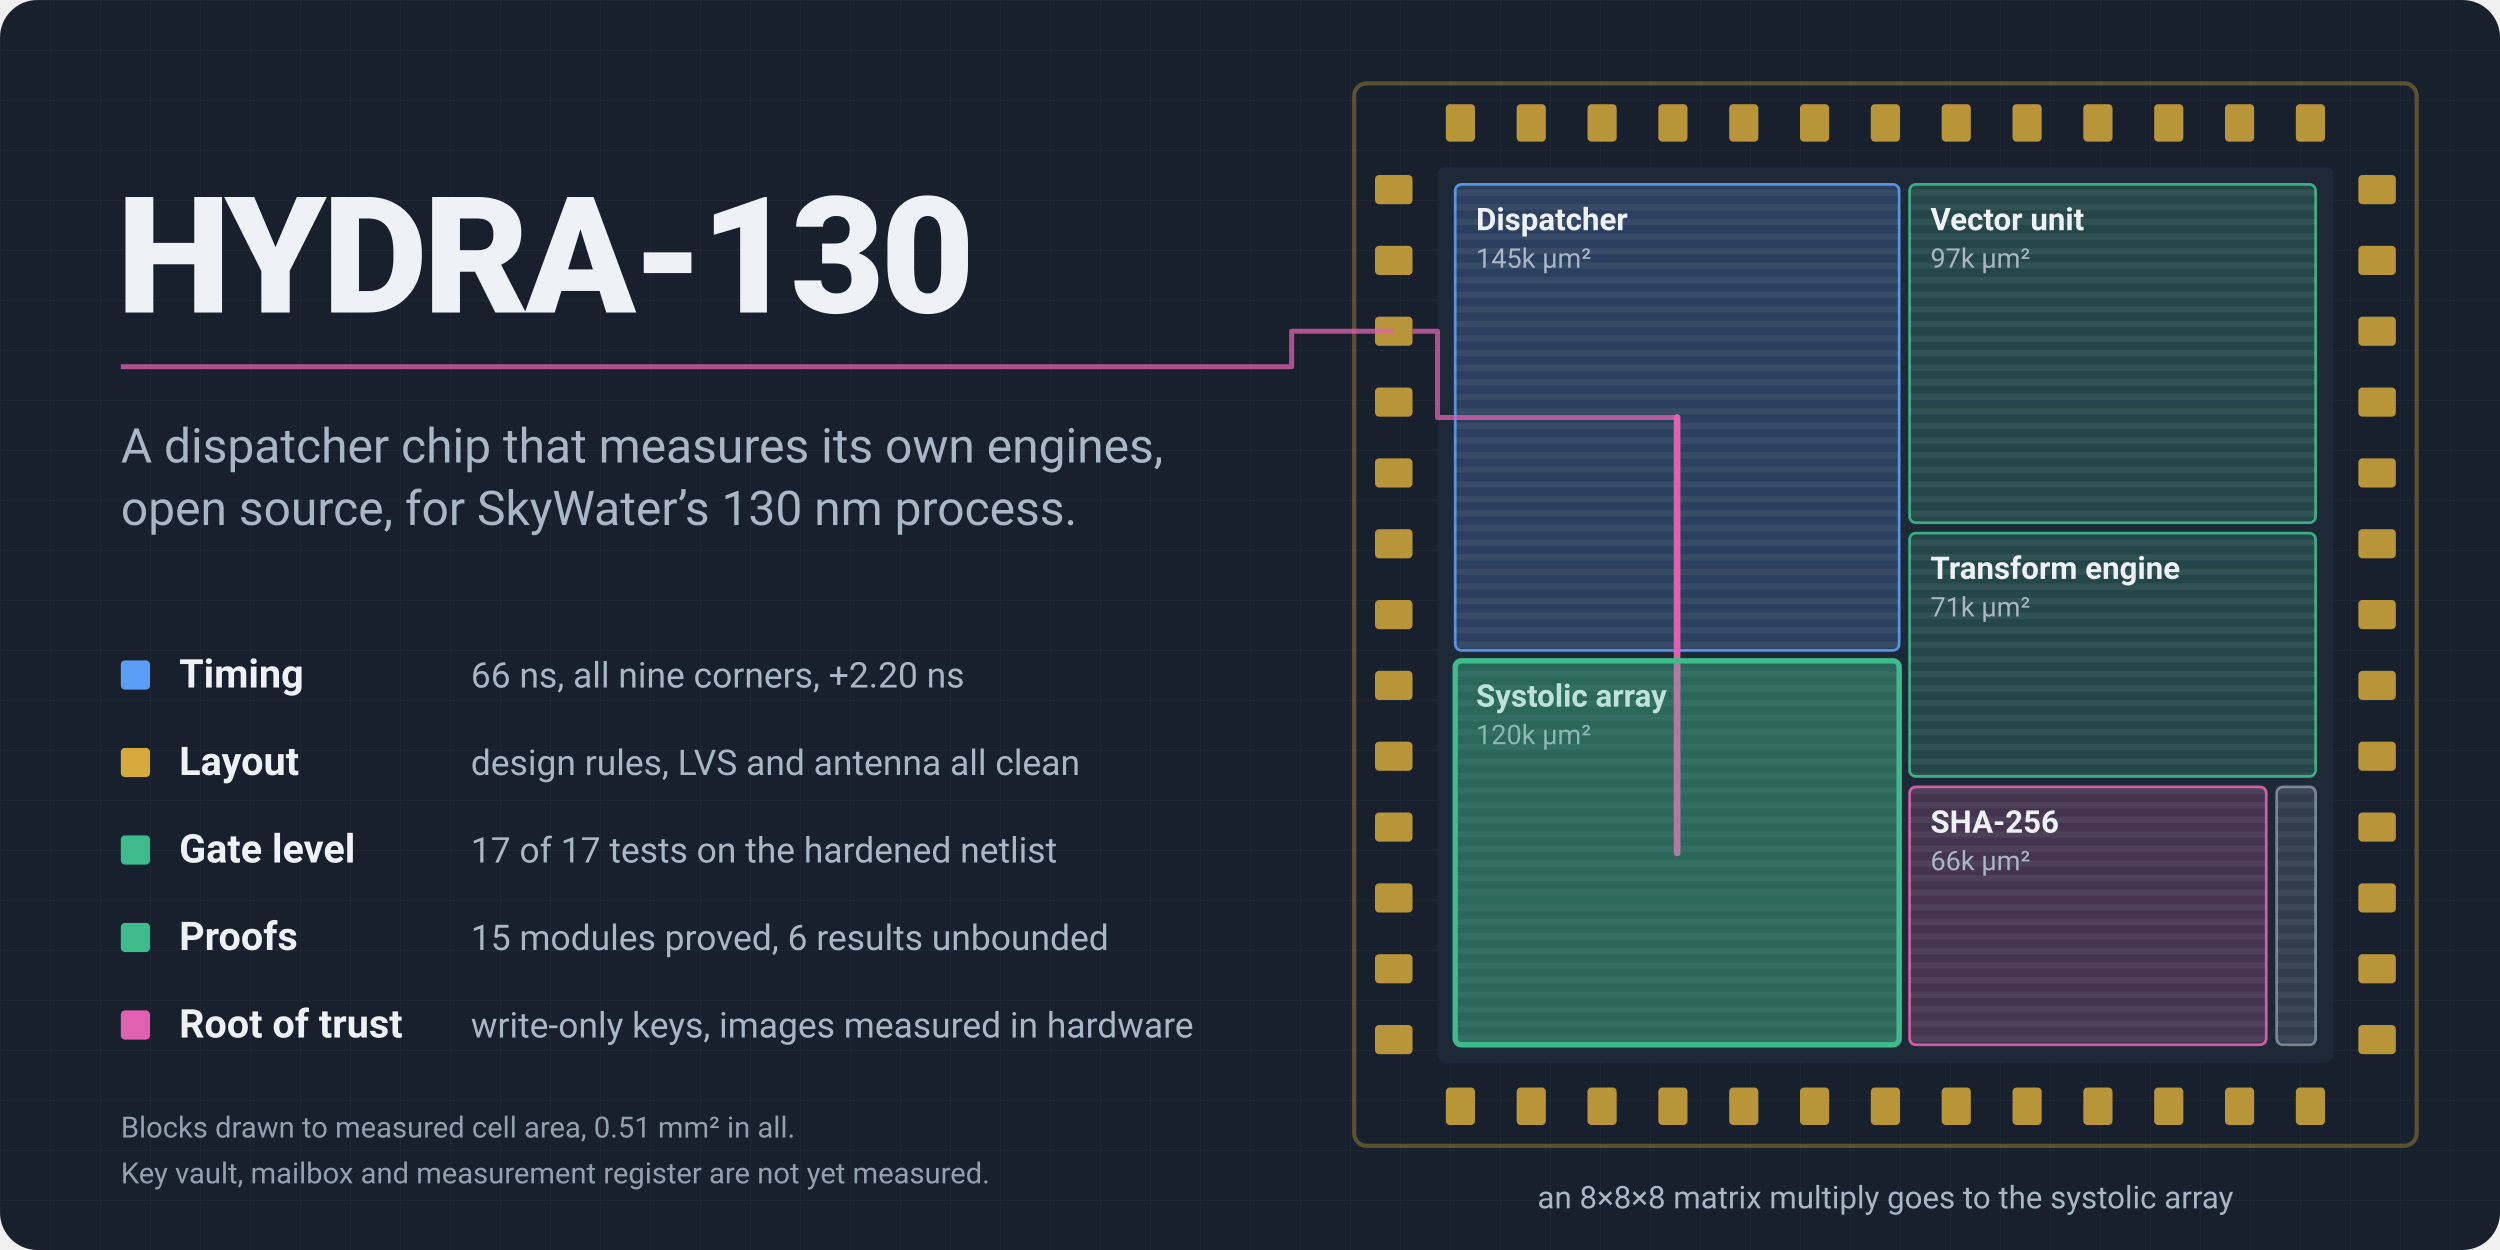
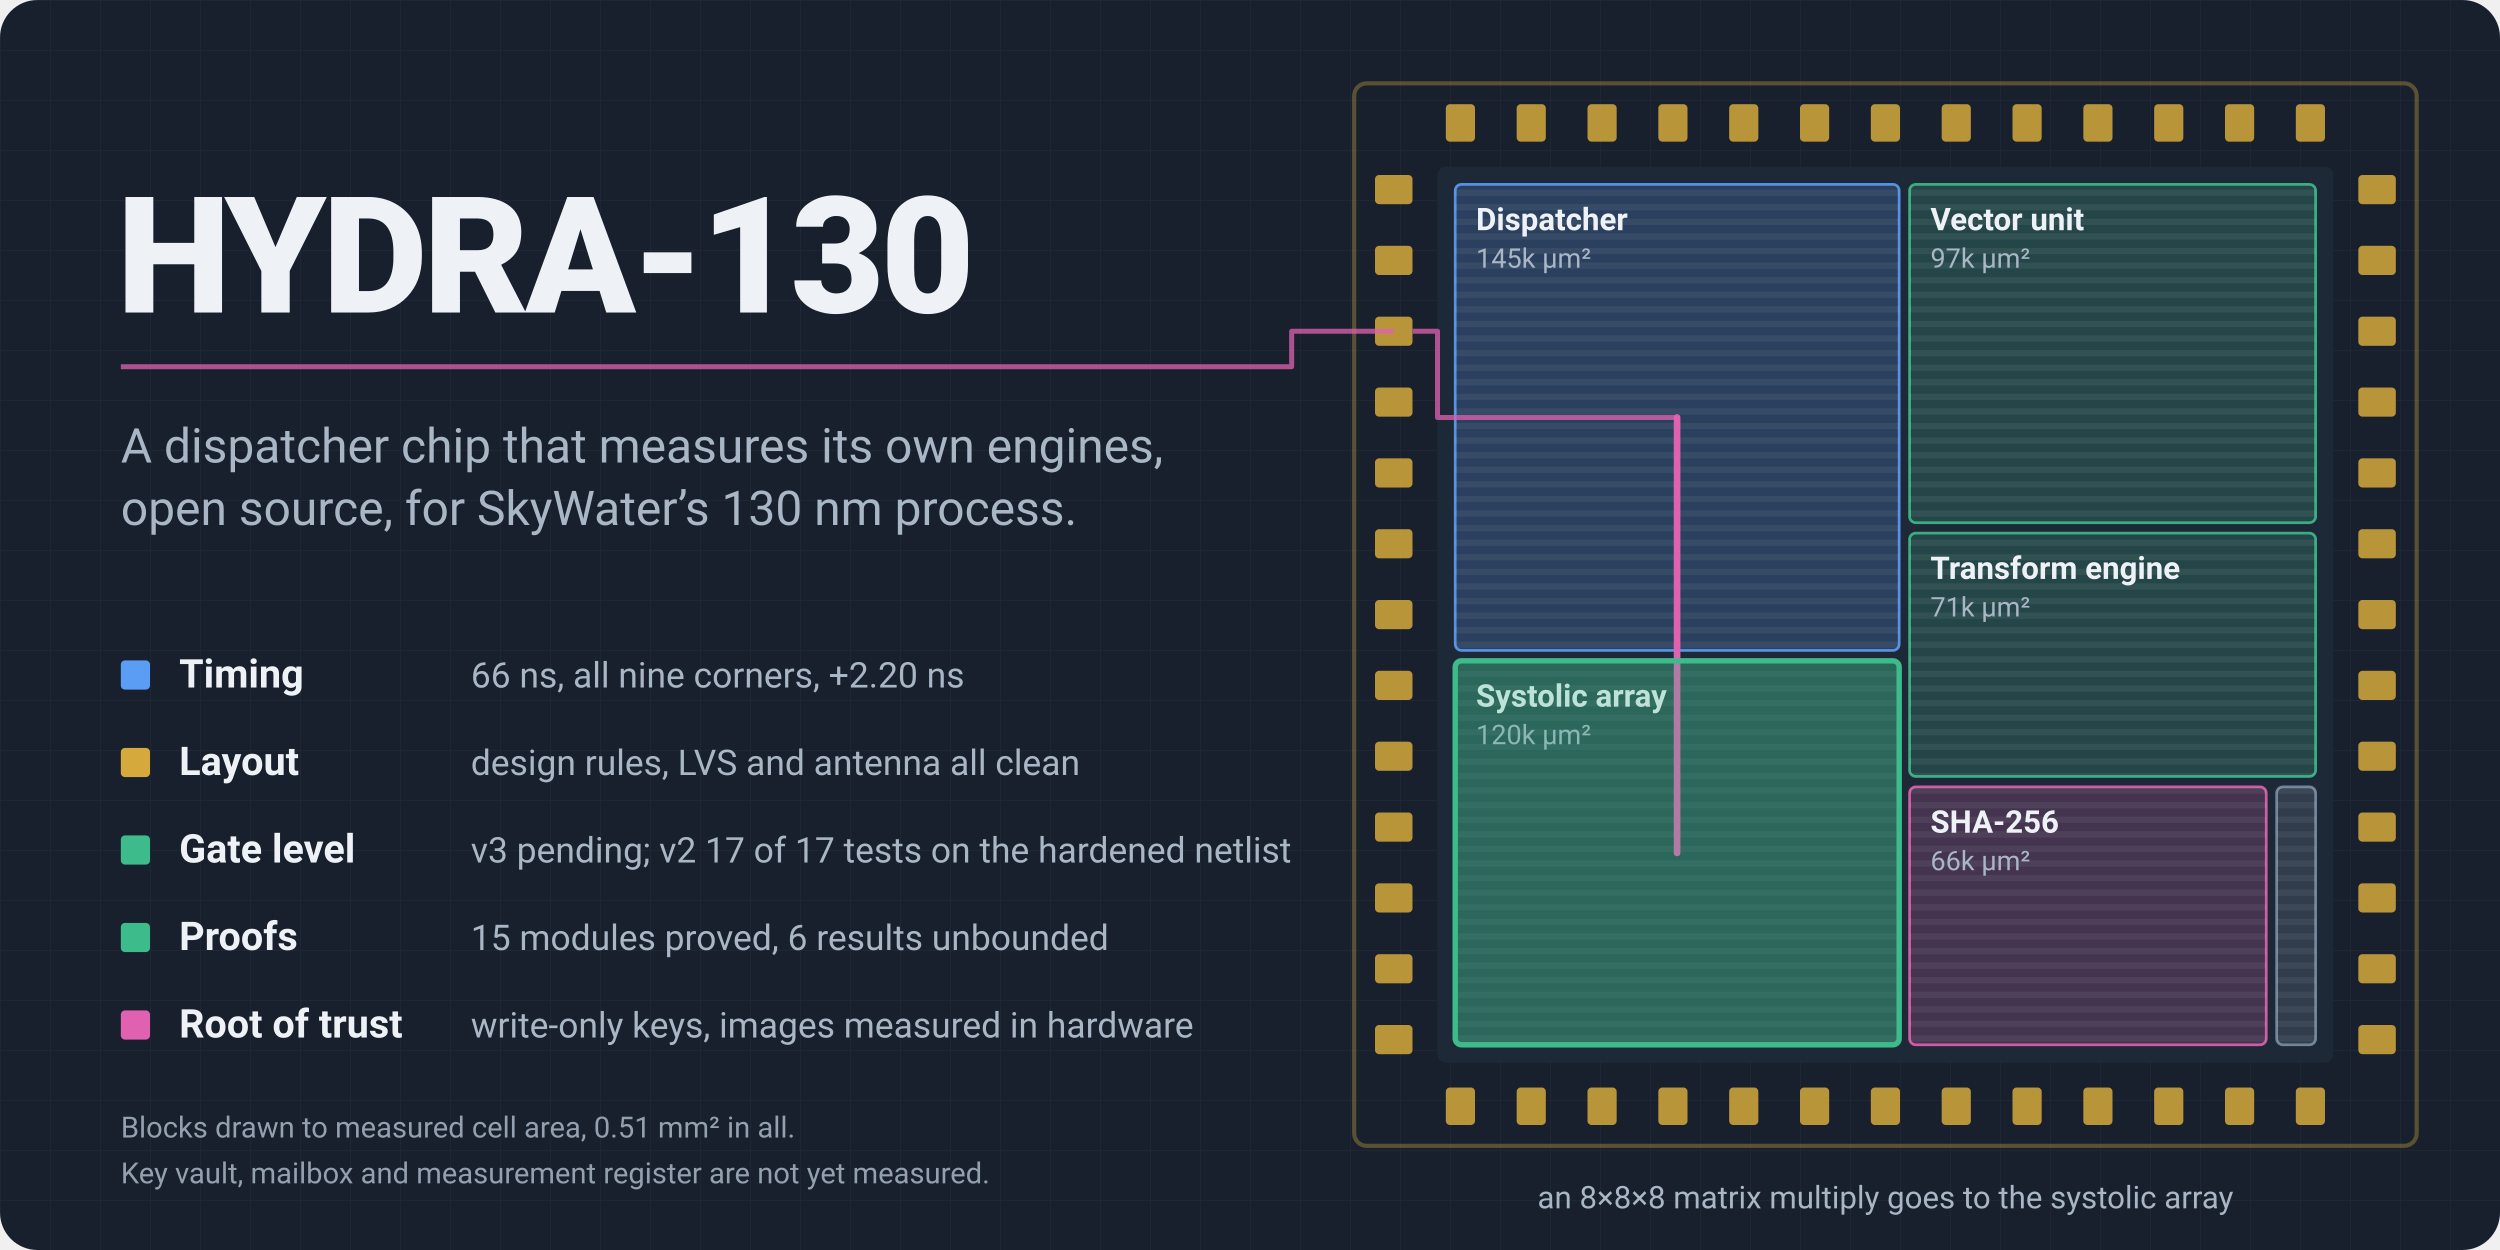
<svg xmlns="http://www.w3.org/2000/svg" viewBox="0 0 1200 600" width="1200" height="600" role="img" aria-labelledby="t d">
  <style>
  .pulse { offset-path: path("M58,176 H620 V159.0 H690 V200.4 H805.0"); offset-distance: 100%; opacity: 0; }
  .sweep { opacity: 0; }
  .route { stroke-dashoffset: 0; }
  .win   { opacity: 1; }
  .tag   { opacity: 1; }
  @media (prefers-reduced-motion: no-preference) {
    .pulse { animation: travel 8s linear infinite; }
    .sweep { animation: sweep 8s linear infinite; }
    .s1 { animation-delay: 0s; } .s2 { animation-delay: .55s; }
    .s3 { animation-delay: 1.1s; } .s4 { animation-delay: 1.65s; }
    .route { animation: draw 8s linear infinite; }
    .win   { animation: win 8s linear infinite; }
    .tag   { animation: win 8s linear infinite; }
  }
  @keyframes travel { 0% { offset-distance: 0%; opacity: 0 } 2% { opacity: 1 }
                       22% { offset-distance: 100%; opacity: 1 } 24%,100% { offset-distance: 100%; opacity: 0 } }
  @keyframes sweep  { 0%,24% { opacity: 0 } 26% { opacity: .85 } 31% { opacity: .85 } 33%,100% { opacity: 0 } }
  @keyframes draw   { 0%,52% { stroke-dashoffset: 400 } 62%,90% { stroke-dashoffset: 0 } 96%,100% { stroke-dashoffset: 400 } }
  @keyframes win    { 0%,60% { opacity: 0 } 65%,90% { opacity: 1 } 96%,100% { opacity: 0 } }
</style>
  <defs>
    <pattern id="rows" width="8" height="7" patternUnits="userSpaceOnUse">
      <rect width="8" height="3" fill="#ffffff" opacity="0.06" />
    </pattern>
    <pattern id="grid" width="24" height="24" patternUnits="userSpaceOnUse">
      <path d="M24 0H0V24" fill="none" stroke="#ffffff" stroke-opacity="0.035" />
    </pattern>
  </defs>
  <rect width="1200" height="600" rx="18" fill="#17202c" />
  <rect width="1200" height="600" rx="18" fill="url(#grid)" />
  <rect x="650" y="40" width="510" height="510" rx="6" fill="none" stroke="#d6a93c" stroke-opacity=".35" stroke-width="2" />
  <rect x="694.0" y="50.0" width="14" height="18" rx="2" fill="#d6a93c" opacity=".85" />
  <rect x="694.0" y="522.0" width="14" height="18" rx="2" fill="#d6a93c" opacity=".85" />
  <rect x="660.0" y="84.0" width="18" height="14" rx="2" fill="#d6a93c" opacity=".85" />
  <rect x="1132.0" y="84.0" width="18" height="14" rx="2" fill="#d6a93c" opacity=".85" />
  <rect x="728.0" y="50.0" width="14" height="18" rx="2" fill="#d6a93c" opacity=".85" />
  <rect x="728.0" y="522.0" width="14" height="18" rx="2" fill="#d6a93c" opacity=".85" />
  <rect x="660.0" y="118.0" width="18" height="14" rx="2" fill="#d6a93c" opacity=".85" />
  <rect x="1132.0" y="118.0" width="18" height="14" rx="2" fill="#d6a93c" opacity=".85" />
  <rect x="762.0" y="50.0" width="14" height="18" rx="2" fill="#d6a93c" opacity=".85" />
  <rect x="762.0" y="522.0" width="14" height="18" rx="2" fill="#d6a93c" opacity=".85" />
  <rect x="660.0" y="152.0" width="18" height="14" rx="2" fill="#d6a93c" opacity=".85" />
  <rect x="1132.0" y="152.0" width="18" height="14" rx="2" fill="#d6a93c" opacity=".85" />
  <rect x="796.0" y="50.0" width="14" height="18" rx="2" fill="#d6a93c" opacity=".85" />
  <rect x="796.0" y="522.0" width="14" height="18" rx="2" fill="#d6a93c" opacity=".85" />
  <rect x="660.0" y="186.0" width="18" height="14" rx="2" fill="#d6a93c" opacity=".85" />
  <rect x="1132.0" y="186.0" width="18" height="14" rx="2" fill="#d6a93c" opacity=".85" />
  <rect x="830.0" y="50.0" width="14" height="18" rx="2" fill="#d6a93c" opacity=".85" />
  <rect x="830.0" y="522.0" width="14" height="18" rx="2" fill="#d6a93c" opacity=".85" />
  <rect x="660.0" y="220.0" width="18" height="14" rx="2" fill="#d6a93c" opacity=".85" />
  <rect x="1132.0" y="220.0" width="18" height="14" rx="2" fill="#d6a93c" opacity=".85" />
  <rect x="864.0" y="50.0" width="14" height="18" rx="2" fill="#d6a93c" opacity=".85" />
  <rect x="864.0" y="522.0" width="14" height="18" rx="2" fill="#d6a93c" opacity=".85" />
  <rect x="660.0" y="254.0" width="18" height="14" rx="2" fill="#d6a93c" opacity=".85" />
  <rect x="1132.0" y="254.0" width="18" height="14" rx="2" fill="#d6a93c" opacity=".85" />
  <rect x="898.0" y="50.0" width="14" height="18" rx="2" fill="#d6a93c" opacity=".85" />
  <rect x="898.0" y="522.0" width="14" height="18" rx="2" fill="#d6a93c" opacity=".85" />
  <rect x="660.0" y="288.0" width="18" height="14" rx="2" fill="#d6a93c" opacity=".85" />
  <rect x="1132.0" y="288.0" width="18" height="14" rx="2" fill="#d6a93c" opacity=".85" />
  <rect x="932.0" y="50.0" width="14" height="18" rx="2" fill="#d6a93c" opacity=".85" />
  <rect x="932.0" y="522.0" width="14" height="18" rx="2" fill="#d6a93c" opacity=".85" />
  <rect x="660.0" y="322.0" width="18" height="14" rx="2" fill="#d6a93c" opacity=".85" />
  <rect x="1132.0" y="322.0" width="18" height="14" rx="2" fill="#d6a93c" opacity=".85" />
  <rect x="966.0" y="50.0" width="14" height="18" rx="2" fill="#d6a93c" opacity=".85" />
  <rect x="966.0" y="522.0" width="14" height="18" rx="2" fill="#d6a93c" opacity=".85" />
  <rect x="660.0" y="356.0" width="18" height="14" rx="2" fill="#d6a93c" opacity=".85" />
  <rect x="1132.0" y="356.0" width="18" height="14" rx="2" fill="#d6a93c" opacity=".85" />
  <rect x="1000.0" y="50.0" width="14" height="18" rx="2" fill="#d6a93c" opacity=".85" />
  <rect x="1000.0" y="522.0" width="14" height="18" rx="2" fill="#d6a93c" opacity=".85" />
  <rect x="660.0" y="390.0" width="18" height="14" rx="2" fill="#d6a93c" opacity=".85" />
  <rect x="1132.0" y="390.0" width="18" height="14" rx="2" fill="#d6a93c" opacity=".85" />
  <rect x="1034.0" y="50.0" width="14" height="18" rx="2" fill="#d6a93c" opacity=".85" />
  <rect x="1034.0" y="522.0" width="14" height="18" rx="2" fill="#d6a93c" opacity=".85" />
  <rect x="660.0" y="424.0" width="18" height="14" rx="2" fill="#d6a93c" opacity=".85" />
  <rect x="1132.0" y="424.0" width="18" height="14" rx="2" fill="#d6a93c" opacity=".85" />
  <rect x="1068.0" y="50.0" width="14" height="18" rx="2" fill="#d6a93c" opacity=".85" />
  <rect x="1068.0" y="522.0" width="14" height="18" rx="2" fill="#d6a93c" opacity=".85" />
  <rect x="660.0" y="458.0" width="18" height="14" rx="2" fill="#d6a93c" opacity=".85" />
  <rect x="1132.0" y="458.0" width="18" height="14" rx="2" fill="#d6a93c" opacity=".85" />
  <rect x="1102.0" y="50.0" width="14" height="18" rx="2" fill="#d6a93c" opacity=".85" />
  <rect x="1102.0" y="522.0" width="14" height="18" rx="2" fill="#d6a93c" opacity=".85" />
  <rect x="660.0" y="492.0" width="18" height="14" rx="2" fill="#d6a93c" opacity=".85" />
  <rect x="1132.0" y="492.0" width="18" height="14" rx="2" fill="#d6a93c" opacity=".85" />
  <rect x="690" y="80" width="430" height="430" rx="4" fill="#1e2938" />
  <g>
    <rect x="698.5" y="88.5" width="213.1" height="223.7" rx="3" fill="#5b9cf5" fill-opacity=".20" stroke="#5b9cf5" stroke-opacity=".9" stroke-width="1.3" />
    <rect x="698.5" y="88.5" width="213.1" height="223.7" rx="3" fill="url(#rows)" />
    <text x="708.5" y="110.5" style="font-family:ui-sans-serif,system-ui,-apple-system,'Segoe UI',Roboto,sans-serif;font-size:15px;font-weight:650" fill="#eef2f7">Dispatcher</text>
    <text x="708.5" y="128.5" style="font-family:ui-sans-serif,system-ui,-apple-system,'Segoe UI',Roboto,sans-serif;font-size:13px" fill="#a9b6c6">145k µm²</text>
  </g>
  <g>
    <rect x="698.5" y="317.2" width="213.1" height="184.3" rx="3" fill="#3dbb8a" fill-opacity=".20" stroke="#3dbb8a" stroke-opacity=".9" stroke-width="1.3" />
    <rect x="698.5" y="317.2" width="213.1" height="184.3" rx="3" fill="url(#rows)" />
    <text x="708.5" y="339.2" style="font-family:ui-sans-serif,system-ui,-apple-system,'Segoe UI',Roboto,sans-serif;font-size:15px;font-weight:650" fill="#eef2f7">Systolic array</text>
    <text x="708.5" y="357.2" style="font-family:ui-sans-serif,system-ui,-apple-system,'Segoe UI',Roboto,sans-serif;font-size:13px" fill="#a9b6c6">120k µm²</text>
  </g>
  <g>
    <rect x="916.6" y="88.5" width="194.9" height="162.4" rx="3" fill="#3dbb8a" fill-opacity=".20" stroke="#3dbb8a" stroke-opacity=".9" stroke-width="1.3" />
    <rect x="916.6" y="88.5" width="194.9" height="162.4" rx="3" fill="url(#rows)" />
    <text x="926.6" y="110.5" style="font-family:ui-sans-serif,system-ui,-apple-system,'Segoe UI',Roboto,sans-serif;font-size:15px;font-weight:650" fill="#eef2f7">Vector unit</text>
    <text x="926.6" y="128.5" style="font-family:ui-sans-serif,system-ui,-apple-system,'Segoe UI',Roboto,sans-serif;font-size:13px" fill="#a9b6c6">97k µm²</text>
  </g>
  <g>
    <rect x="916.6" y="255.9" width="194.9" height="116.8" rx="3" fill="#3dbb8a" fill-opacity=".20" stroke="#3dbb8a" stroke-opacity=".9" stroke-width="1.3" />
    <rect x="916.6" y="255.9" width="194.9" height="116.8" rx="3" fill="url(#rows)" />
    <text x="926.6" y="277.9" style="font-family:ui-sans-serif,system-ui,-apple-system,'Segoe UI',Roboto,sans-serif;font-size:15px;font-weight:650" fill="#eef2f7">Transform engine</text>
    <text x="926.6" y="295.9" style="font-family:ui-sans-serif,system-ui,-apple-system,'Segoe UI',Roboto,sans-serif;font-size:13px" fill="#a9b6c6">71k µm²</text>
  </g>
  <g>
    <rect x="916.6" y="377.7" width="171.2" height="123.8" rx="3" fill="#e061b0" fill-opacity=".20" stroke="#e061b0" stroke-opacity=".9" stroke-width="1.3" />
    <rect x="916.6" y="377.7" width="171.2" height="123.8" rx="3" fill="url(#rows)" />
    <text x="926.6" y="399.7" style="font-family:ui-sans-serif,system-ui,-apple-system,'Segoe UI',Roboto,sans-serif;font-size:15px;font-weight:650" fill="#eef2f7">SHA-256</text>
    <text x="926.6" y="417.7" style="font-family:ui-sans-serif,system-ui,-apple-system,'Segoe UI',Roboto,sans-serif;font-size:13px" fill="#a9b6c6">66k µm²</text>
  </g>
  <g>
    <rect x="1092.8" y="377.7" width="18.7" height="123.8" rx="3" fill="#7d8ea3" fill-opacity=".20" stroke="#7d8ea3" stroke-opacity=".9" stroke-width="1.3" />
    <rect x="1092.8" y="377.7" width="18.7" height="123.8" rx="3" fill="url(#rows)" />
  </g>
  <rect class="sweep s1" x="916.6" y="88.5" width="194.9" height="162.4" rx="3" fill="none" stroke="#eef2f7" stroke-width="2.4" />
  <rect class="sweep s2" x="698.5" y="317.2" width="213.1" height="184.3" rx="3" fill="none" stroke="#eef2f7" stroke-width="2.4" />
  <rect class="sweep s3" x="916.6" y="255.9" width="194.9" height="116.8" rx="3" fill="none" stroke="#eef2f7" stroke-width="2.4" />
  <rect class="sweep s4" x="916.6" y="377.7" width="171.2" height="123.8" rx="3" fill="none" stroke="#eef2f7" stroke-width="2.4" />
  <path class="route" d="M805.0,200.4 H805.0 V409.4 H805.0" fill="none" stroke="#e061b0" stroke-width="3.2" stroke-linecap="round" stroke-linejoin="round" stroke-dasharray="400" />
  <rect class="win" x="698.5" y="317.2" width="213.1" height="184.3" rx="3" fill="#3dbb8a" fill-opacity=".28" stroke="#3dbb8a" stroke-width="2.6" />
  <text x="56" y="150" style="font-family:ui-sans-serif,system-ui,-apple-system,'Segoe UI',Roboto,sans-serif;font-size:78px;font-weight:800;letter-spacing:-2px" fill="#eef2f7">HYDRA-130</text>
  <path d="M58,176 H620 V159.0 H669 M678,159.0 H690 V200.4 H805.0" fill="none" stroke="#e061b0" stroke-opacity=".75" stroke-width="2.4" stroke-linejoin="round" />
  <circle class="pulse" r="6.5" fill="#eef2f7" stroke="#e061b0" stroke-width="3" />
  <text x="58" y="222" style="font-family:ui-sans-serif,system-ui,-apple-system,'Segoe UI',Roboto,sans-serif;font-size:23px" fill="#a9b6c6">A dispatcher chip that measures its own engines,</text>
  <text x="58" y="252" style="font-family:ui-sans-serif,system-ui,-apple-system,'Segoe UI',Roboto,sans-serif;font-size:23px" fill="#a9b6c6">open source, for SkyWater’s 130 nm process.</text>
  <rect x="58" y="317" width="14" height="14" rx="2" fill="#5b9cf5" />
  <text x="86" y="330" style="font-family:ui-sans-serif,system-ui,-apple-system,'Segoe UI',Roboto,sans-serif;font-size:19px;font-weight:650" fill="#eef2f7">Timing</text>
  <text x="226" y="330" style="font-family:ui-sans-serif,system-ui,-apple-system,'Segoe UI',Roboto,sans-serif;font-size:17px" fill="#a9b6c6">66 ns, all nine corners, +2.20 ns</text>
  <rect x="58" y="359" width="14" height="14" rx="2" fill="#d6a93c" />
  <text x="86" y="372" style="font-family:ui-sans-serif,system-ui,-apple-system,'Segoe UI',Roboto,sans-serif;font-size:19px;font-weight:650" fill="#eef2f7">Layout</text>
  <text x="226" y="372" style="font-family:ui-sans-serif,system-ui,-apple-system,'Segoe UI',Roboto,sans-serif;font-size:17px" fill="#a9b6c6">design rules, LVS and antenna all clean</text>
  <rect x="58" y="401" width="14" height="14" rx="2" fill="#3dbb8a" />
  <text x="86" y="414" style="font-family:ui-sans-serif,system-ui,-apple-system,'Segoe UI',Roboto,sans-serif;font-size:19px;font-weight:650" fill="#eef2f7">Gate level</text>
-   <text x="226" y="414" style="font-family:ui-sans-serif,system-ui,-apple-system,'Segoe UI',Roboto,sans-serif;font-size:17px" fill="#a9b6c6">17 of 17 tests on the hardened netlist</text>
+   <text x="226" y="414" style="font-family:ui-sans-serif,system-ui,-apple-system,'Segoe UI',Roboto,sans-serif;font-size:17px" fill="#a9b6c6">v3 pending; v2 17 of 17 tests on the hardened netlist</text>
  <rect x="58" y="443" width="14" height="14" rx="2" fill="#3dbb8a" />
  <text x="86" y="456" style="font-family:ui-sans-serif,system-ui,-apple-system,'Segoe UI',Roboto,sans-serif;font-size:19px;font-weight:650" fill="#eef2f7">Proofs</text>
  <text x="226" y="456" style="font-family:ui-sans-serif,system-ui,-apple-system,'Segoe UI',Roboto,sans-serif;font-size:17px" fill="#a9b6c6">15 modules proved, 6 results unbounded</text>
  <rect x="58" y="485" width="14" height="14" rx="2" fill="#e061b0" />
  <text x="86" y="498" style="font-family:ui-sans-serif,system-ui,-apple-system,'Segoe UI',Roboto,sans-serif;font-size:19px;font-weight:650" fill="#eef2f7">Root of trust</text>
  <text x="226" y="498" style="font-family:ui-sans-serif,system-ui,-apple-system,'Segoe UI',Roboto,sans-serif;font-size:17px" fill="#a9b6c6">write-only keys, images measured in hardware</text>
  <text x="58" y="546" style="font-family:ui-sans-serif,system-ui,-apple-system,'Segoe UI',Roboto,sans-serif;font-size:14px" fill="#a9b6c6" opacity=".85">Blocks drawn to measured cell area, 0.51 mm² in all.</text>
  <text x="58" y="568" style="font-family:ui-sans-serif,system-ui,-apple-system,'Segoe UI',Roboto,sans-serif;font-size:14px" fill="#a9b6c6" opacity=".85">Key vault, mailbox and measurement register are not yet measured.</text>
  <text class="tag" x="905.0" y="580" text-anchor="middle" style="font-family:ui-sans-serif,system-ui,-apple-system,'Segoe UI',Roboto,sans-serif;font-size:15px" fill="#a9b6c6">an 8×8×8 matrix multiply goes to the systolic array</text>
</svg>
